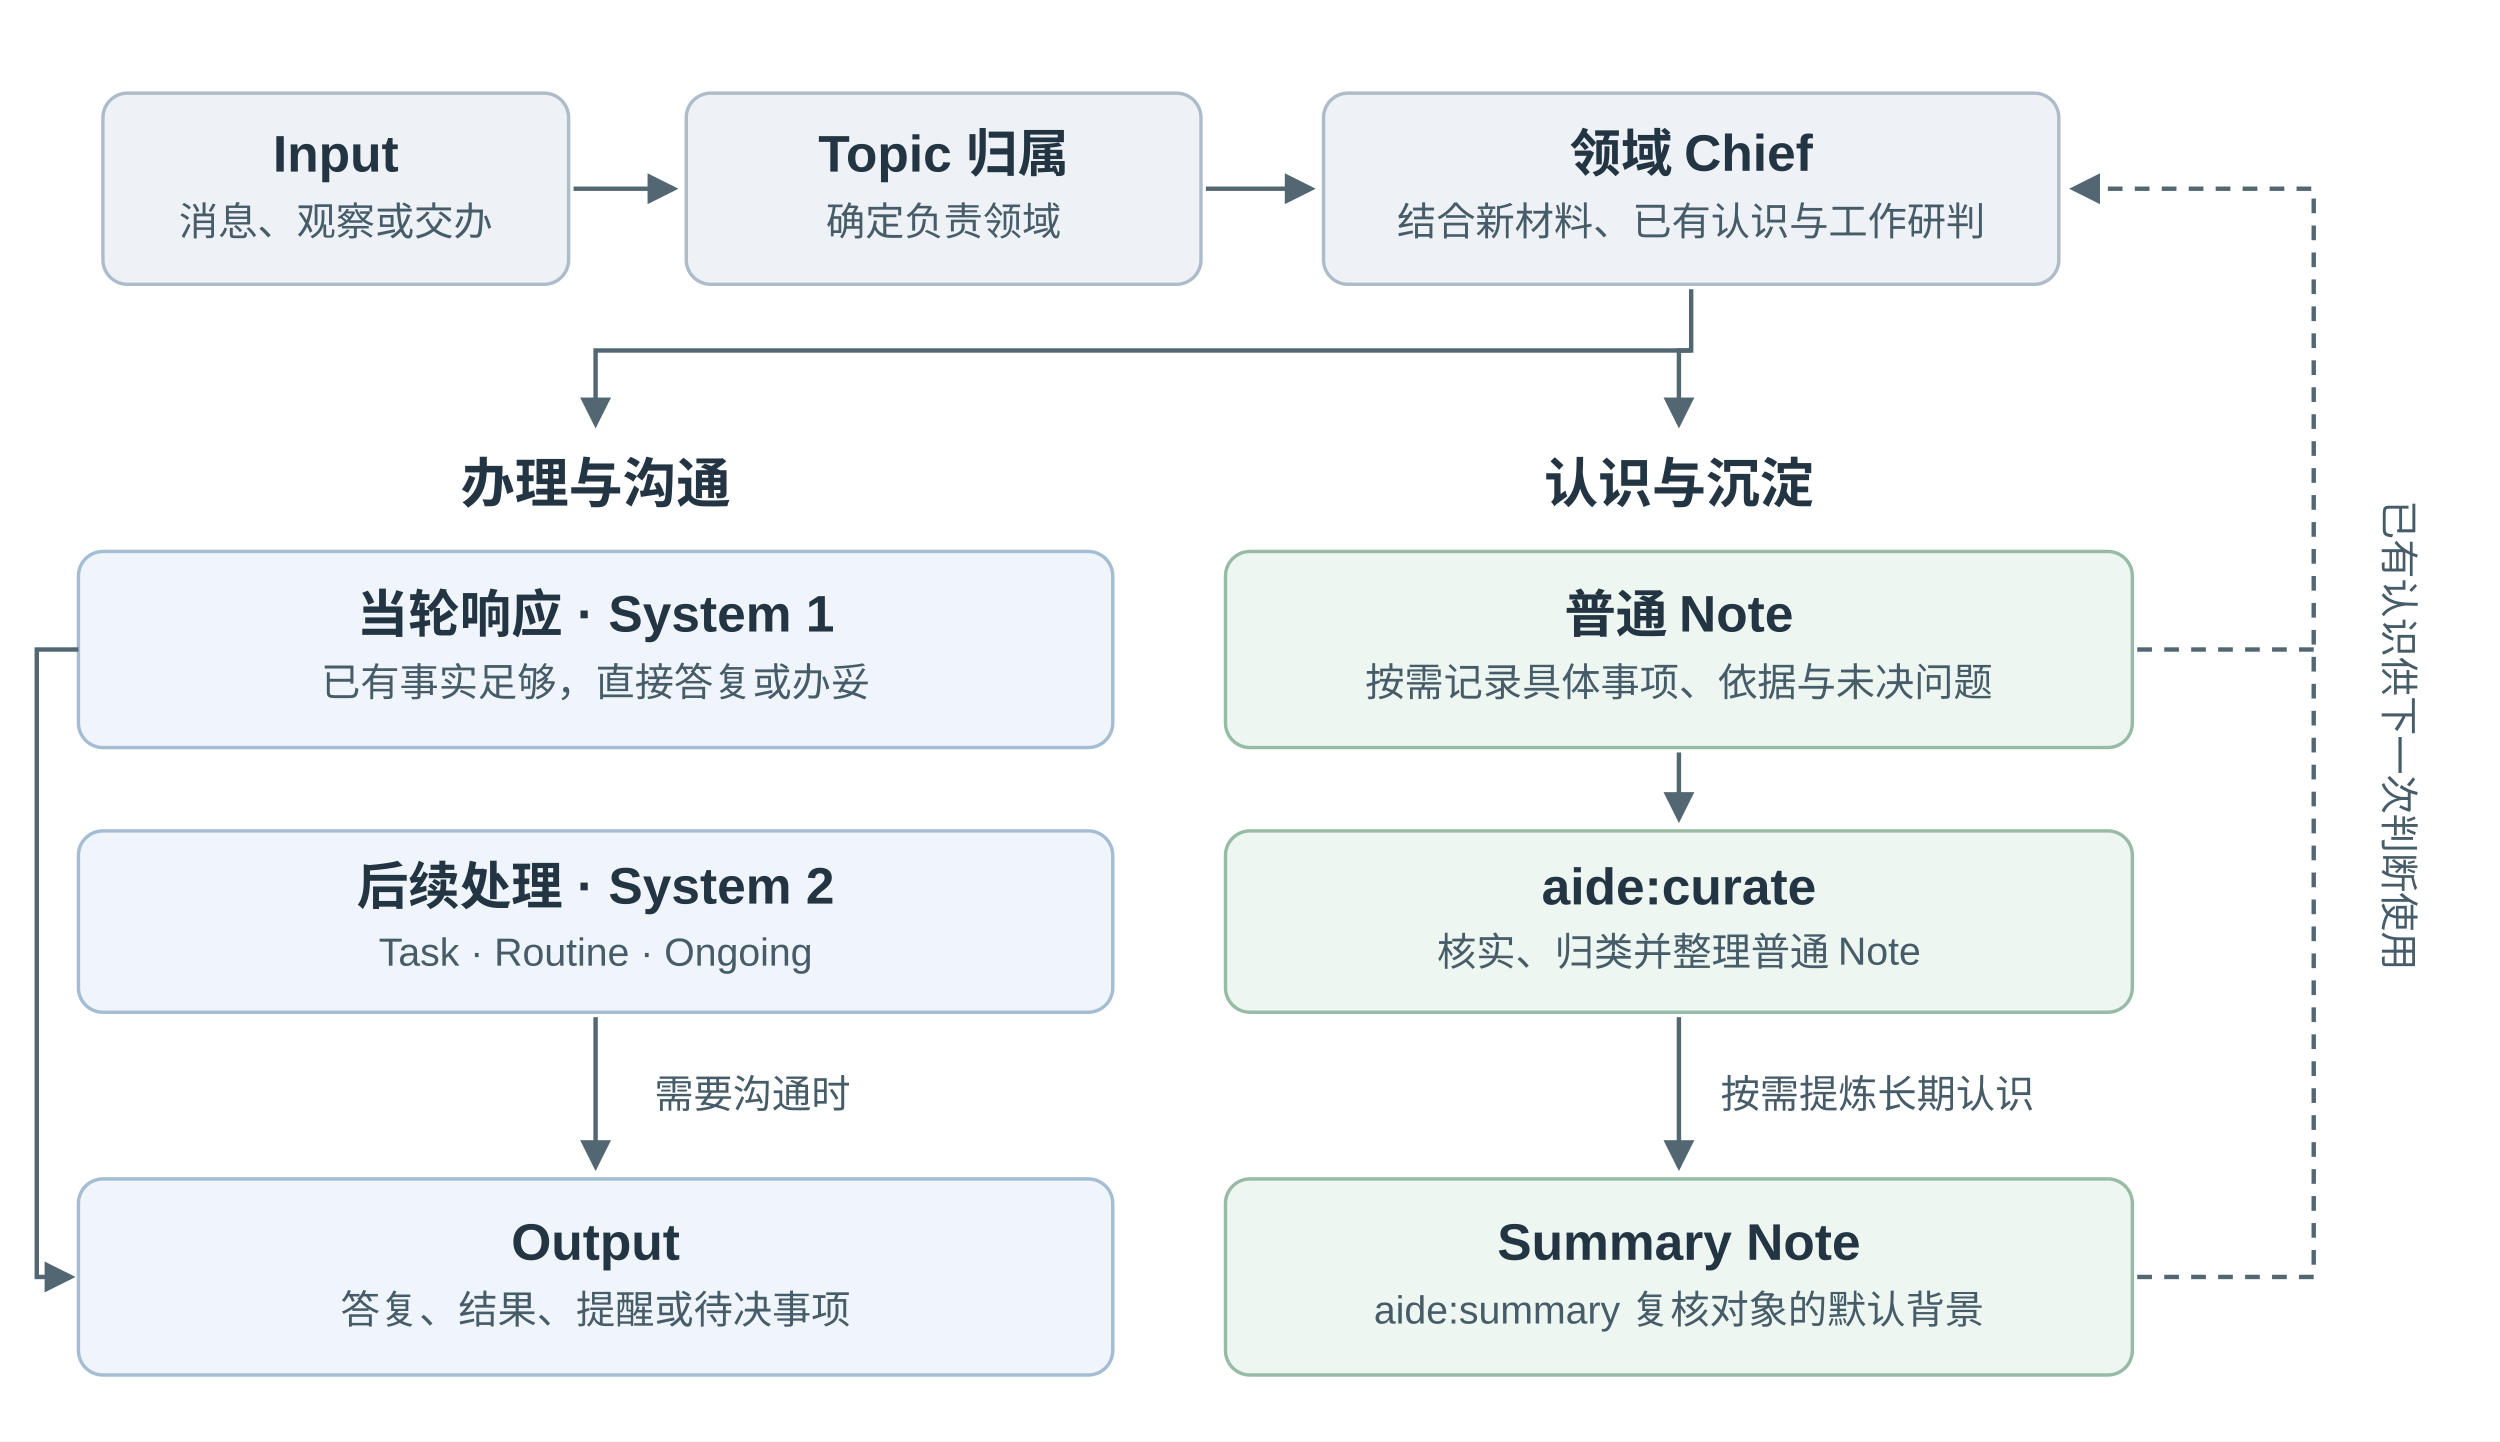
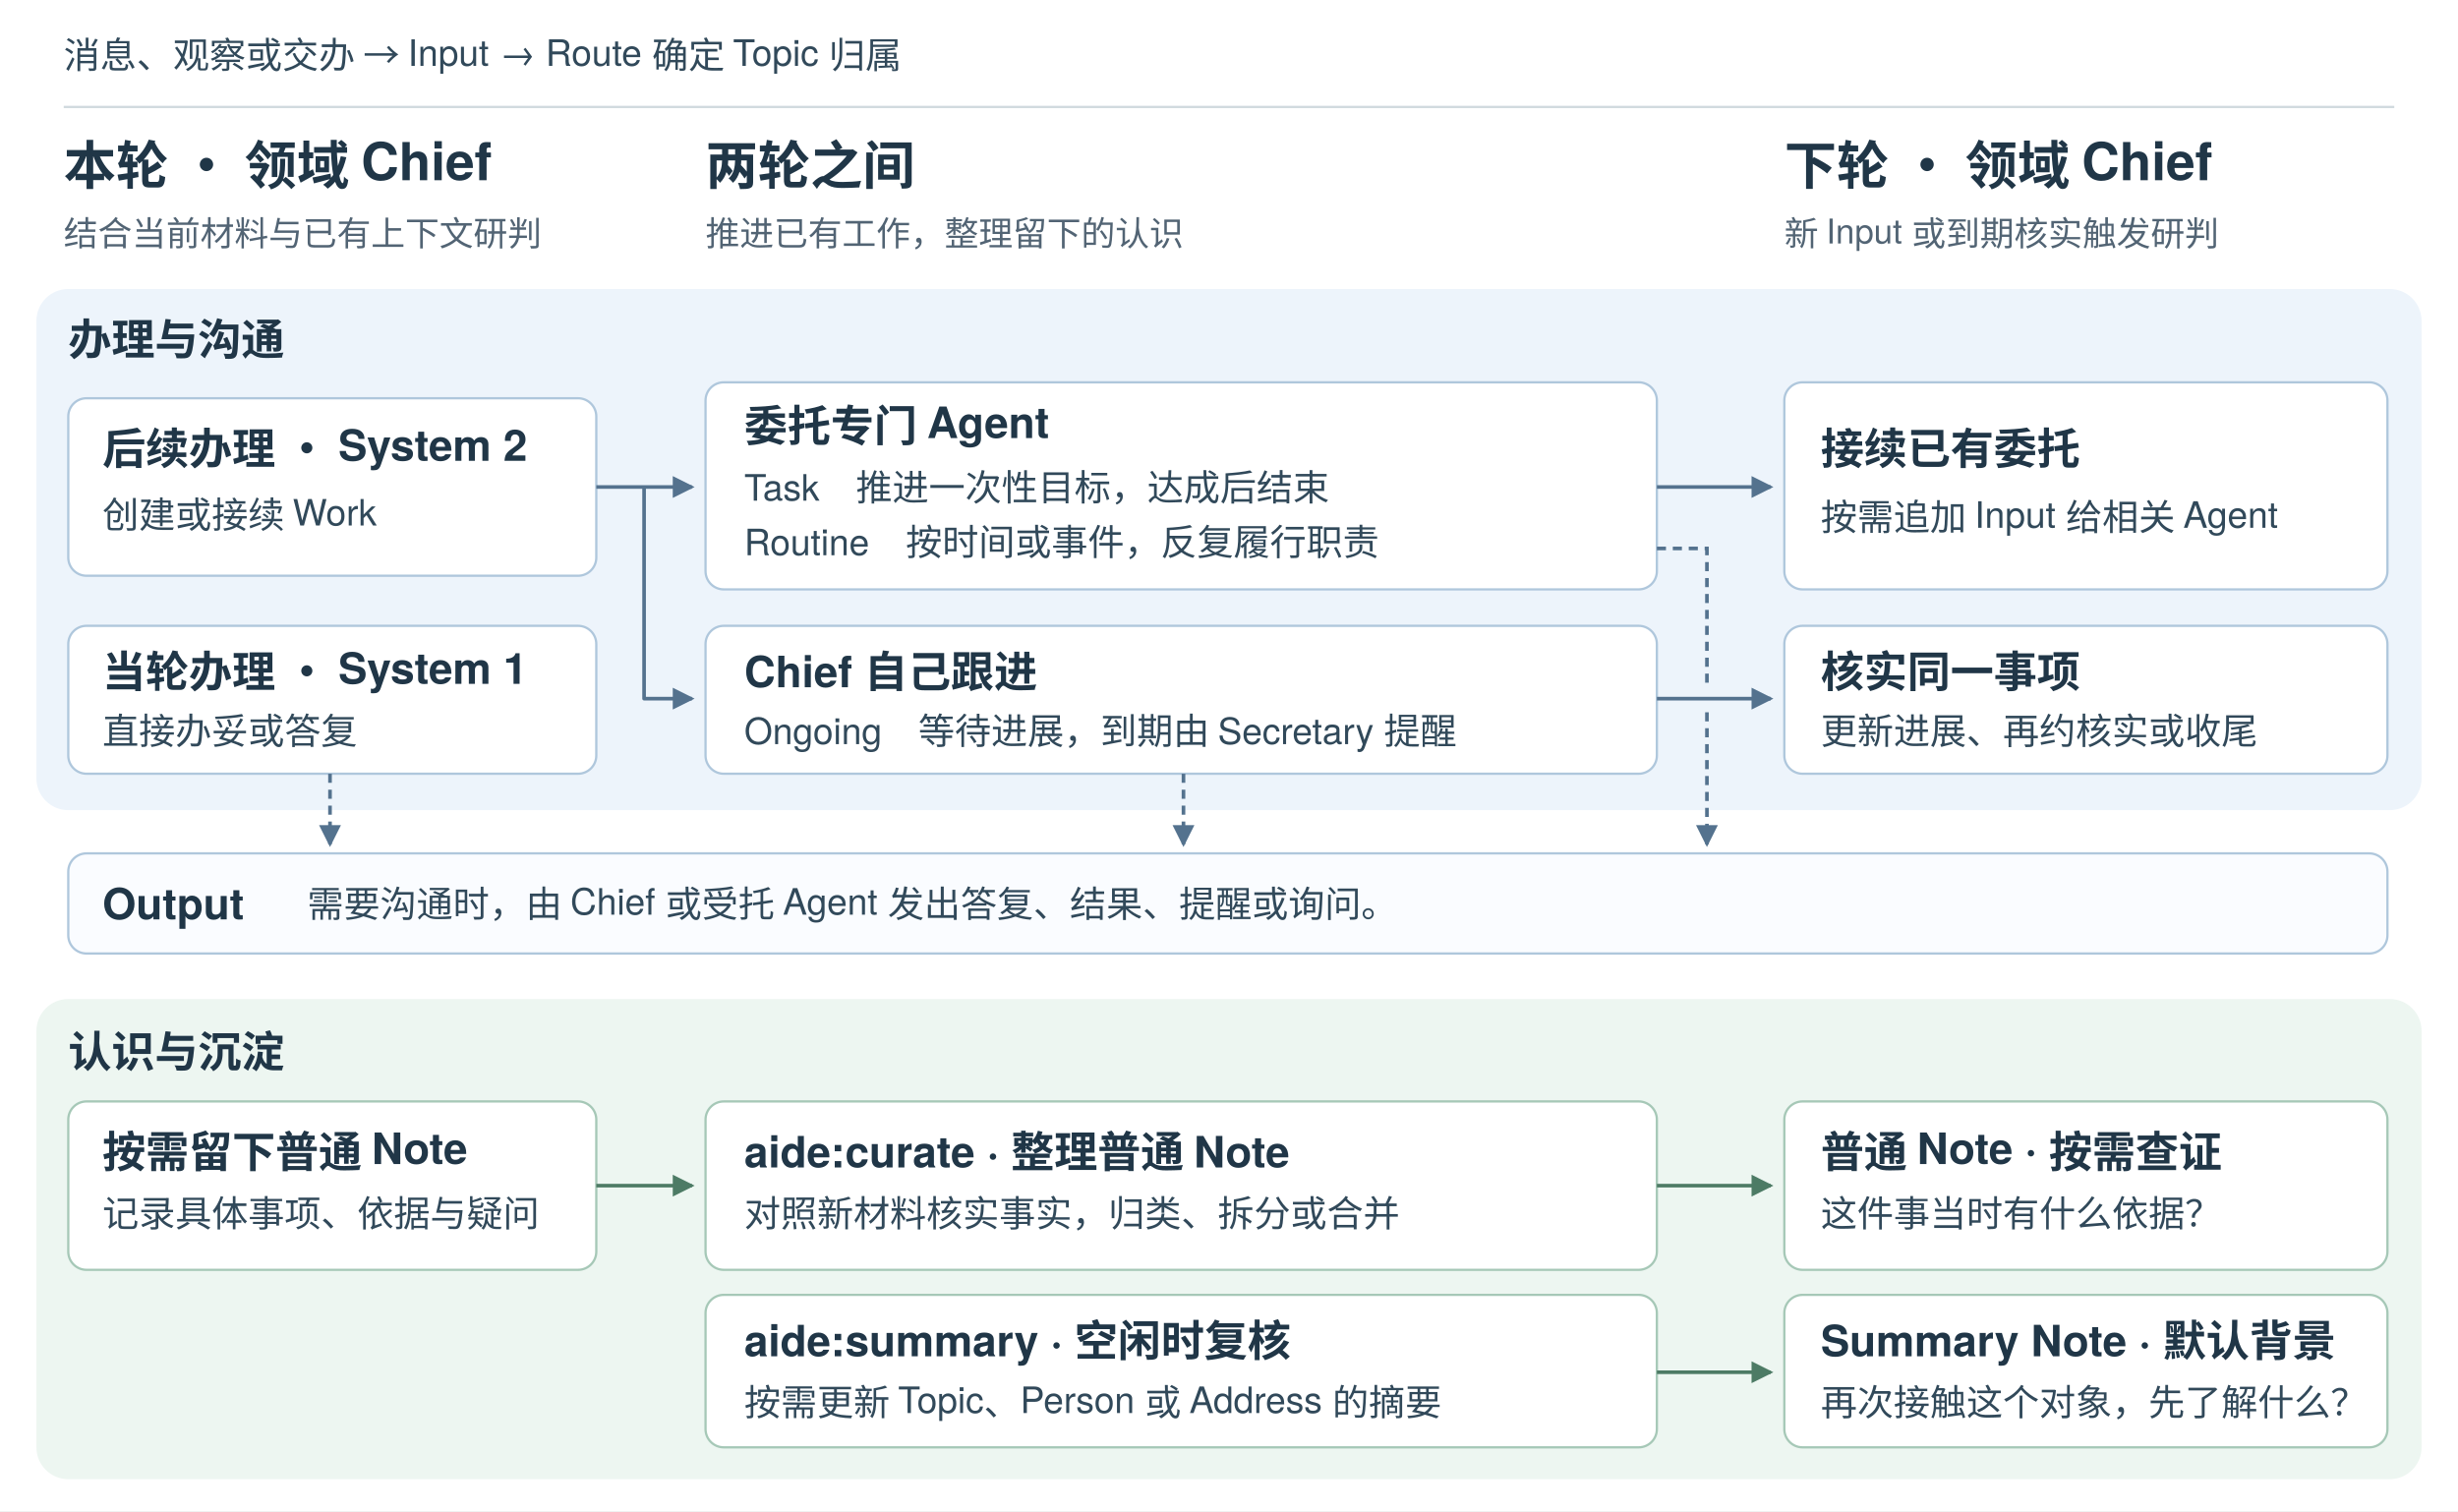
- <svg xmlns="http://www.w3.org/2000/svg" width="1020" height="588" viewBox="0 0 1020 588" role="img" aria-labelledby="title desc">
+ <svg xmlns="http://www.w3.org/2000/svg" width="1080" height="664" viewBox="0 0 1080 664" role="img" aria-labelledby="title desc" xml:lang="zh-CN">
  <defs>
-     <marker id="arrow" markerWidth="7" markerHeight="7" refX="6" refY="3.5" orient="auto">
-       <path d="M0 0 L7 3.5 L0 7 Z" fill="#536773" />
+     <style>
+       text { font-family: "Helvetica Neue", "PingFang SC", "Microsoft YaHei", sans-serif; fill: #203647; }
+       .stage { font-size: 23px; font-weight: 650; }
+       .lane { font-size: 19px; font-weight: 650; }
+       .node { font-size: 19px; font-weight: 600; }
+       .detail { font-size: 16px; fill: #31495a; }
+       .caption { font-size: 15px; fill: #526474; }
+       .work { fill: white; stroke: #afc7dc; }
+       .note { fill: white; stroke: #a6c8b7; }
+       .wline, .nline, .out { fill: none; stroke-width: 1.6; stroke-linejoin: round; }
+       .wline, .out { stroke: #54728e; marker-end: url(#blue); }
+       .nline { stroke: #4d7b65; marker-end: url(#green); }
+       .out { stroke-dasharray: 4 3; }
+     </style>
+     <marker id="blue" viewBox="0 0 8 8" refX="7" refY="4" markerWidth="6" markerHeight="6" orient="auto">
+       <path d="M0 0 8 4 0 8Z" fill="#54728e" />
    </marker>
-     <style>
-       text { font-family: Arial, "PingFang SC", "Microsoft YaHei", sans-serif; fill: #233543; }
-       .node { font-size: 21px; font-weight: 600; }
-       .detail { font-size: 16px; fill: #465c68; }
-       .heading { font-size: 22px; font-weight: 600; }
-       .box { stroke-width: 1.4; }
-       .shared { fill: #eef2f6; stroke: #aebcc9; }
-       .work { fill: #f0f5fb; stroke: #a4bdd3; }
-       .note { fill: #edf6f0; stroke: #98bba6; }
-       .line { fill: none; stroke: #536773; stroke-width: 1.8; marker-end: url(#arrow); }
-       .return { stroke-dasharray: 6 5; }
-     </style>
+     <marker id="green" viewBox="0 0 8 8" refX="7" refY="4" markerWidth="6" markerHeight="6" orient="auto">
+       <path d="M0 0 8 4 0 8Z" fill="#4d7b65" />
+     </marker>
  </defs>
-   <rect width="1020" height="588" fill="#fff" />
-   <g text-anchor="middle">
-     <rect class="box shared" x="42" y="38" width="190" height="78" rx="10" />
-     <text class="node" x="137" y="70">Input</text>
-     <text class="detail" x="137" y="96">消息、观察或交办</text>
-     <path class="line" d="M234 77 H275" />
-     <rect class="box shared" x="280" y="38" width="210" height="78" rx="10" />
-     <text class="node" x="385" y="70">Topic 归属</text>
-     <text class="detail" x="385" y="96">确定负责领域</text>
-     <path class="line" d="M492 77 H535" />
-     <rect class="box shared" x="540" y="38" width="300" height="78" rx="10" />
-     <text class="node" x="690" y="70">领域 Chief</text>
-     <text class="detail" x="690" y="96">结合新材料、已有认识与工作研判</text>
-     <path class="line" d="M690 118 V143 H243 V173" />
-     <path class="line" d="M690 143 H685 V173" />
-     <text class="heading" x="243" y="205">办理与沟通</text>
-     <text class="heading" x="685" y="205">认识与沉淀</text>
-     <rect class="box work" x="32" y="225" width="422" height="80" rx="10" />
-     <text class="node" x="243" y="258">当轮响应 · System 1</text>
-     <text class="detail" x="243" y="284">已有事实足够，直接答复或办妥</text>
-     <rect class="box work" x="32" y="339" width="422" height="74" rx="10" />
-     <text class="node" x="243" y="369">后续处理 · System 2</text>
-     <text class="detail" x="243" y="394">Task · Routine · Ongoing</text>
-     <path class="line" d="M32 265 H15 V521 H29" />
-     <path class="line" d="M243 415 V476" />
-     <text class="detail" x="307" y="452">需要沟通时</text>
-     <rect class="box work" x="32" y="481" width="422" height="80" rx="10" />
-     <text class="node" x="243" y="514">Output</text>
-     <text class="detail" x="243" y="540">答复、结果、提醒或待决事项</text>
-     <rect class="box note" x="500" y="225" width="370" height="80" rx="10" />
-     <text class="node" x="685" y="258">普通 Note</text>
-     <text class="detail" x="685" y="284">按需记录具体事项、依据与未决问题</text>
-     <path class="line" d="M685 307 V334" />
-     <rect class="box note" x="500" y="339" width="370" height="74" rx="10" />
-     <text class="node" x="685" y="369">aide:curate</text>
-     <text class="detail" x="685" y="394">核实、归类并整理普通 Note</text>
-     <path class="line" d="M685 415 V476" />
-     <text class="detail" x="766" y="452">按需提炼长期认识</text>
-     <rect class="box note" x="500" y="481" width="370" height="80" rx="10" />
-     <text class="node" x="685" y="514">Summary Note</text>
-     <text class="detail" x="685" y="540">aide:summary 复核对象的默认背景</text>
-   </g>
-   <path class="line return" d="M872 521 H944 V77 H846" />
-   <path d="M872 265 H944" fill="none" stroke="#536773" stroke-width="1.8" stroke-dasharray="6 5" />
-   <text class="detail" text-anchor="middle" transform="translate(973 300) rotate(90)">已有认识供下一次判断使用</text>
+   <rect width="1080" height="664" fill="#fff" />
+   <text class="detail" x="28" y="30">消息、观察或交办 → Input → Route 确定 Topic 归属</text>
+   <path d="M28 47 H1052" stroke="#d0d9de" />
+   <text class="stage" x="28" y="81">本轮 · 领域 Chief</text>
+   <text class="caption" x="28" y="108">结合当前材料与已有上下文研判</text>
+   <text class="stage" x="310" y="81">两轮之间</text>
+   <text class="caption" x="310" y="108">推进已有工作，整理留下的认识</text>
+   <text class="stage" x="784" y="81">下轮 · 领域 Chief</text>
+   <text class="caption" x="784" y="108">新 Input 或到期核实触发研判</text>
+   <rect x="16" y="127" width="1048" height="229" rx="14" fill="#edf4fb" />
+   <text class="lane" x="30" y="156">办理与沟通</text>
+   <rect class="work" x="30" y="175" width="232" height="78" rx="8" />
+   <text class="node" x="45" y="204">后续办理 · System 2</text>
+   <text class="detail" x="45" y="232">创建或接续 Work</text>
+   <rect class="work" x="30" y="275" width="232" height="65" rx="8" />
+   <text class="node" x="45" y="302">当轮办理 · System 1</text>
+   <text class="detail" x="45" y="327">直接办妥或答复</text>
+   <path class="wline" d="M262 214 H304" />
+   <path class="wline" d="M283 214 V307 H304" />
+   <rect class="work" x="310" y="168" width="418" height="91" rx="8" />
+   <text class="node" x="327" y="194">委托专门 Agent</text>
+   <text class="detail" x="327" y="220">Task　推进一次性目标，达成后结束</text>
+   <text class="detail" x="327" y="244">Routine　按时间或事件，反复履行职责</text>
+   <rect class="work" x="310" y="275" width="418" height="65" rx="8" />
+   <text class="node" x="327" y="302">Chief 自己跟进</text>
+   <text class="detail" x="327" y="327">Ongoing　等待进展，到期由 Secretary 提醒</text>
+   <path class="wline" d="M728 214 H778" />
+   <path class="wline" d="M728 307 H778" />
+   <rect class="work" x="784" y="168" width="265" height="91" rx="8" />
+   <text class="node" x="800" y="204">接续已有委托</text>
+   <text class="detail" x="800" y="233">按需追加 Input 给相关 Agent</text>
+   <rect class="work" x="784" y="275" width="265" height="65" rx="8" />
+   <text class="node" x="800" y="302">核实同一事项</text>
+   <text class="detail" x="800" y="327">更新进展、再约核实或收尾</text>
+   <path class="out" d="M145 340 V371" />
+   <path d="M728 241 H750 V301" fill="none" stroke="#54728e" stroke-width="1.6" stroke-dasharray="4 3" />
+   <path class="out" d="M750 313 V371" />
+   <path class="out" d="M520 340 V371" />
+   <rect x="30" y="375" width="1019" height="44" rx="8" fill="#fafcff" stroke="#afc7dc" />
+   <text class="node" x="45" y="404">Output</text>
+   <text class="detail" x="135" y="403">需要沟通时，由 Chief 或受托 Agent 发出答复、结果、提醒或询问。</text>
+   <rect x="16" y="439" width="1048" height="211" rx="14" fill="#edf6f1" />
+   <text class="lane" x="30" y="469">认识与沉淀</text>
+   <rect class="note" x="30" y="484" width="232" height="74" rx="8" />
+   <text class="node" x="45" y="513">按需留下普通 Note</text>
+   <text class="detail" x="45" y="539">记录具体事项、依据与疑问</text>
+   <path class="nline" d="M262 521 H304" />
+   <rect class="note" x="310" y="484" width="418" height="74" rx="8" />
+   <text class="node" x="327" y="513">aide:curate · 整理普通 Note</text>
+   <text class="detail" x="327" y="539">对照新材料核实事实，归类、拆分或合并</text>
+   <rect class="note" x="310" y="569" width="418" height="67" rx="8" />
+   <text class="node" x="327" y="596">aide:summary · 空闲时复核</text>
+   <text class="detail" x="327" y="622">按需更新 Topic、Person 或 Address 的摘要</text>
+   <path class="nline" d="M728 521 H778" />
+   <path class="nline" d="M728 603 H778" />
+   <rect class="note" x="784" y="484" width="265" height="74" rx="8" />
+   <text class="node" x="800" y="513">普通 Note · 按需查证</text>
+   <text class="detail" x="800" y="539">这件事当时有什么依据？</text>
+   <rect class="note" x="784" y="569" width="265" height="67" rx="8" />
+   <text class="node" x="800" y="596">Summary Note · 默认背景</text>
+   <text class="detail" x="800" y="622">再次接触这个对象，先了解什么？</text>
</svg>
